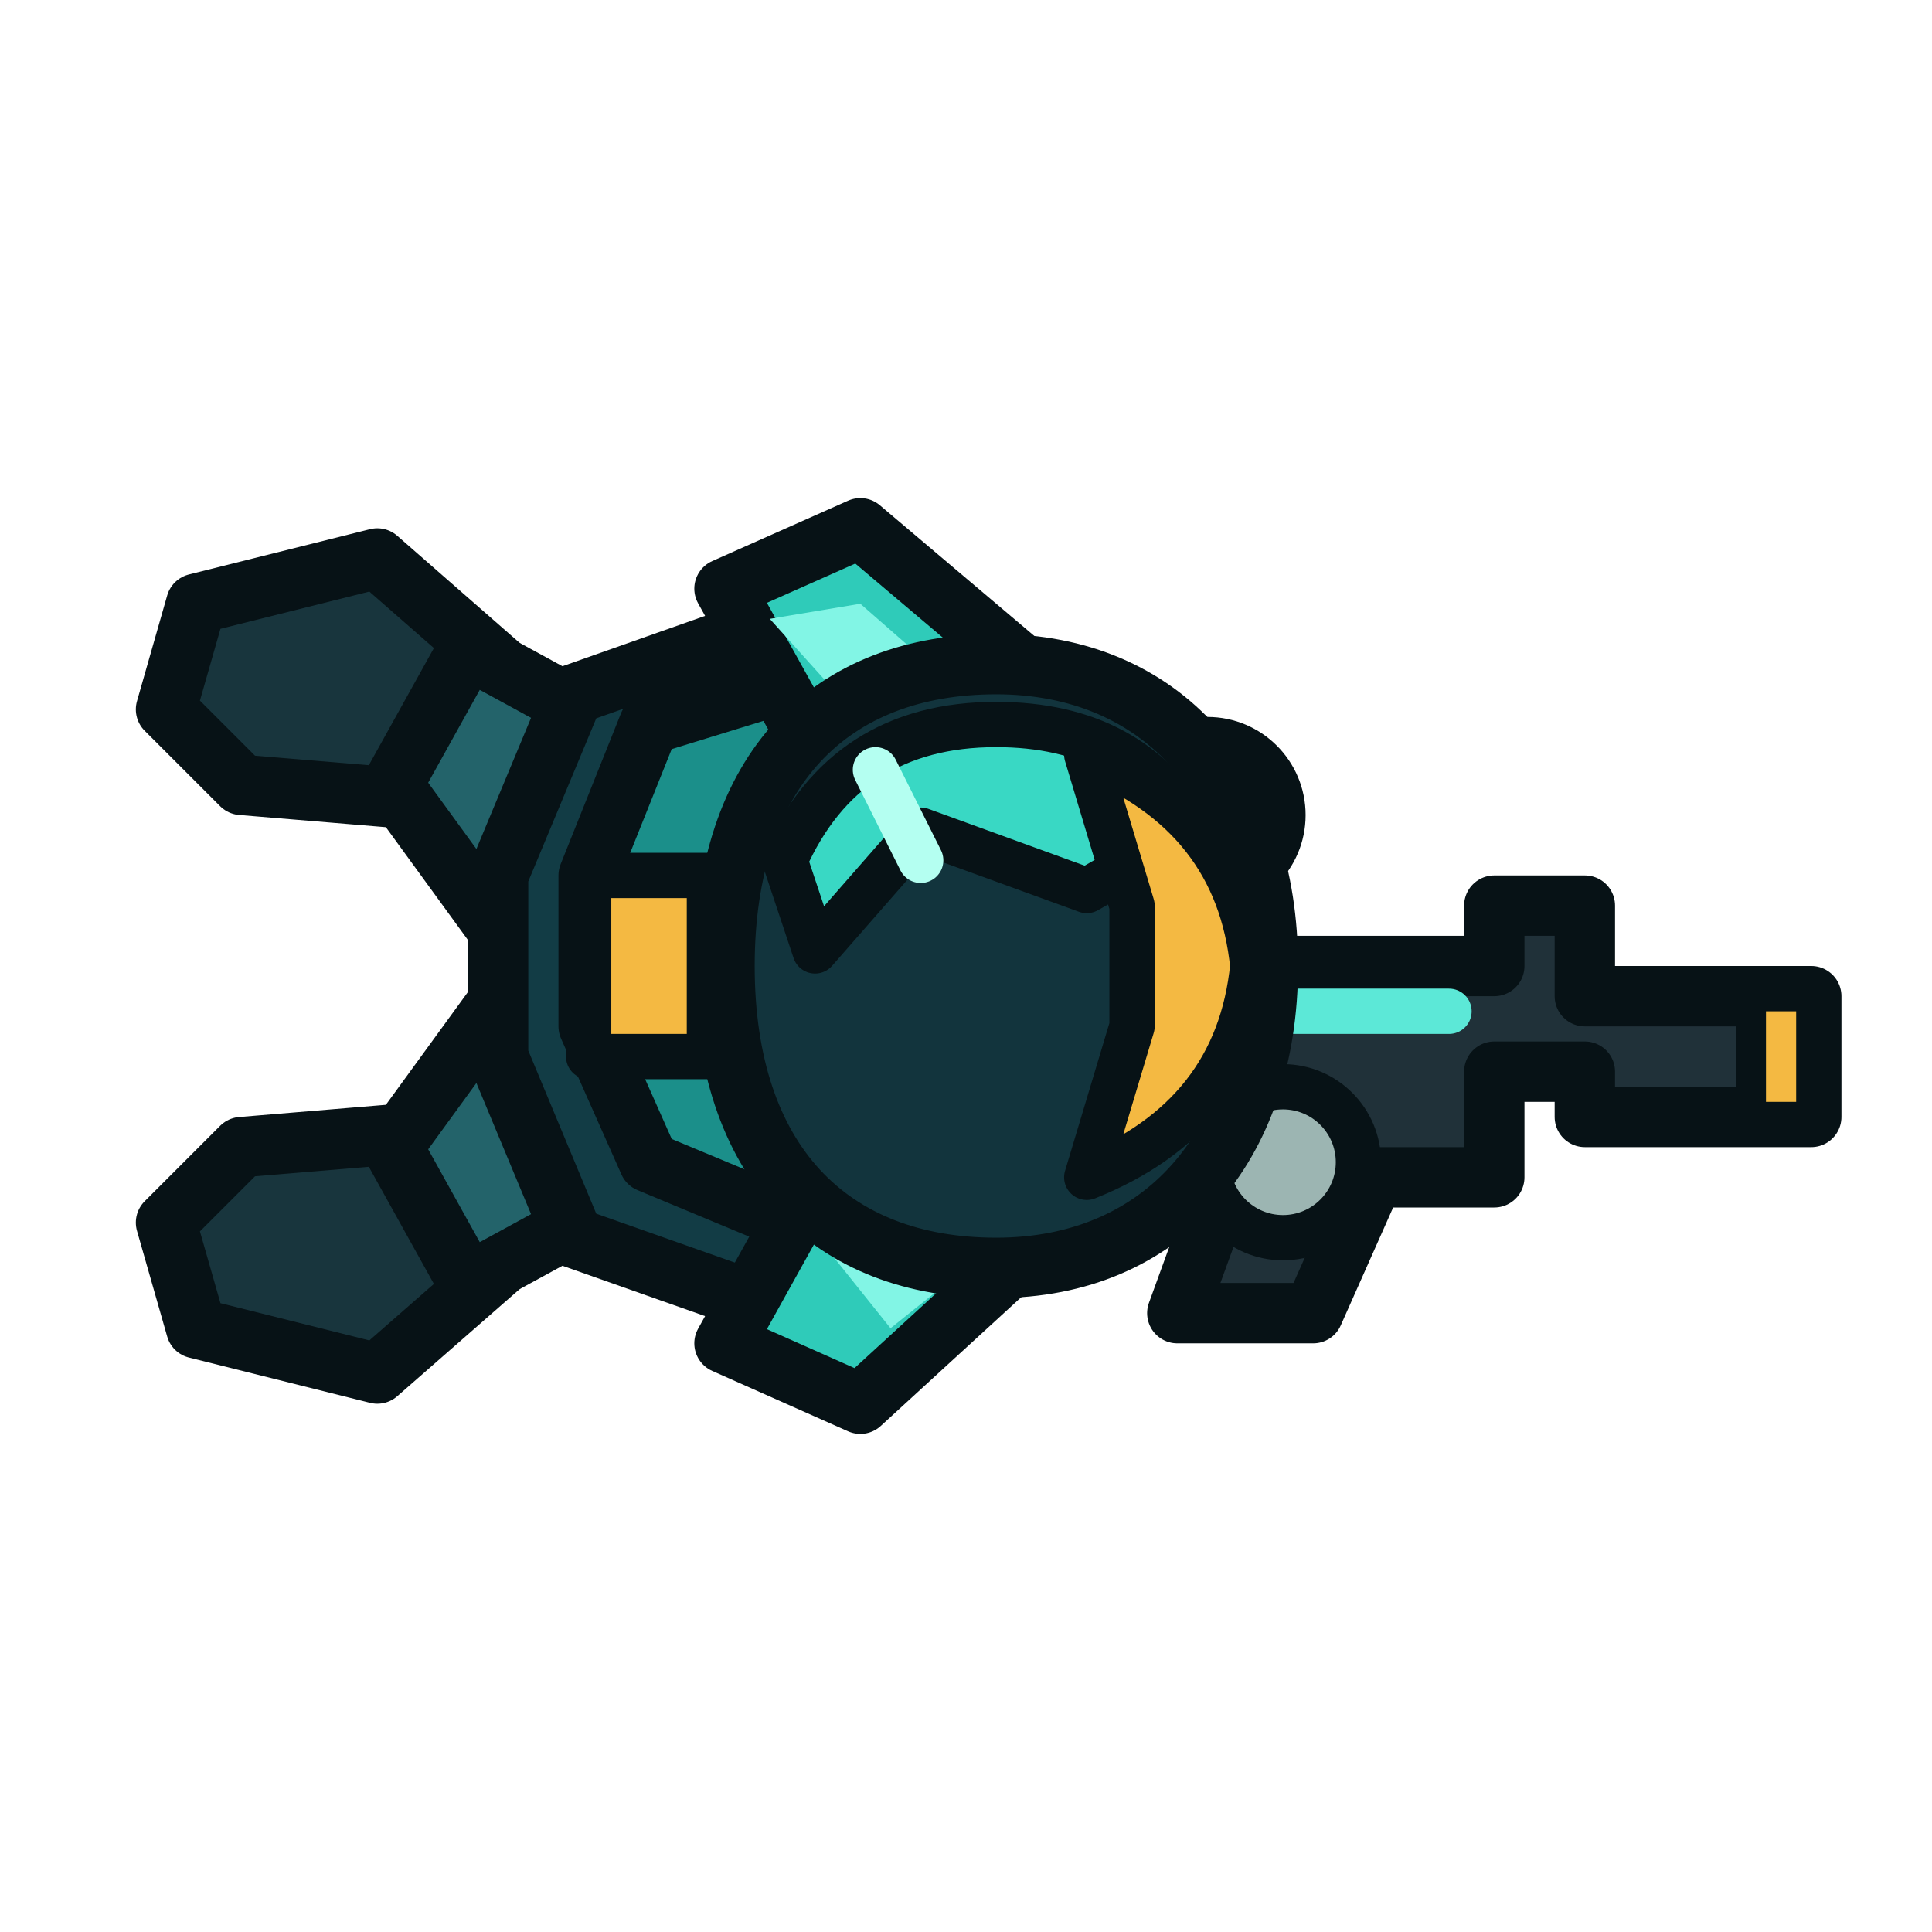
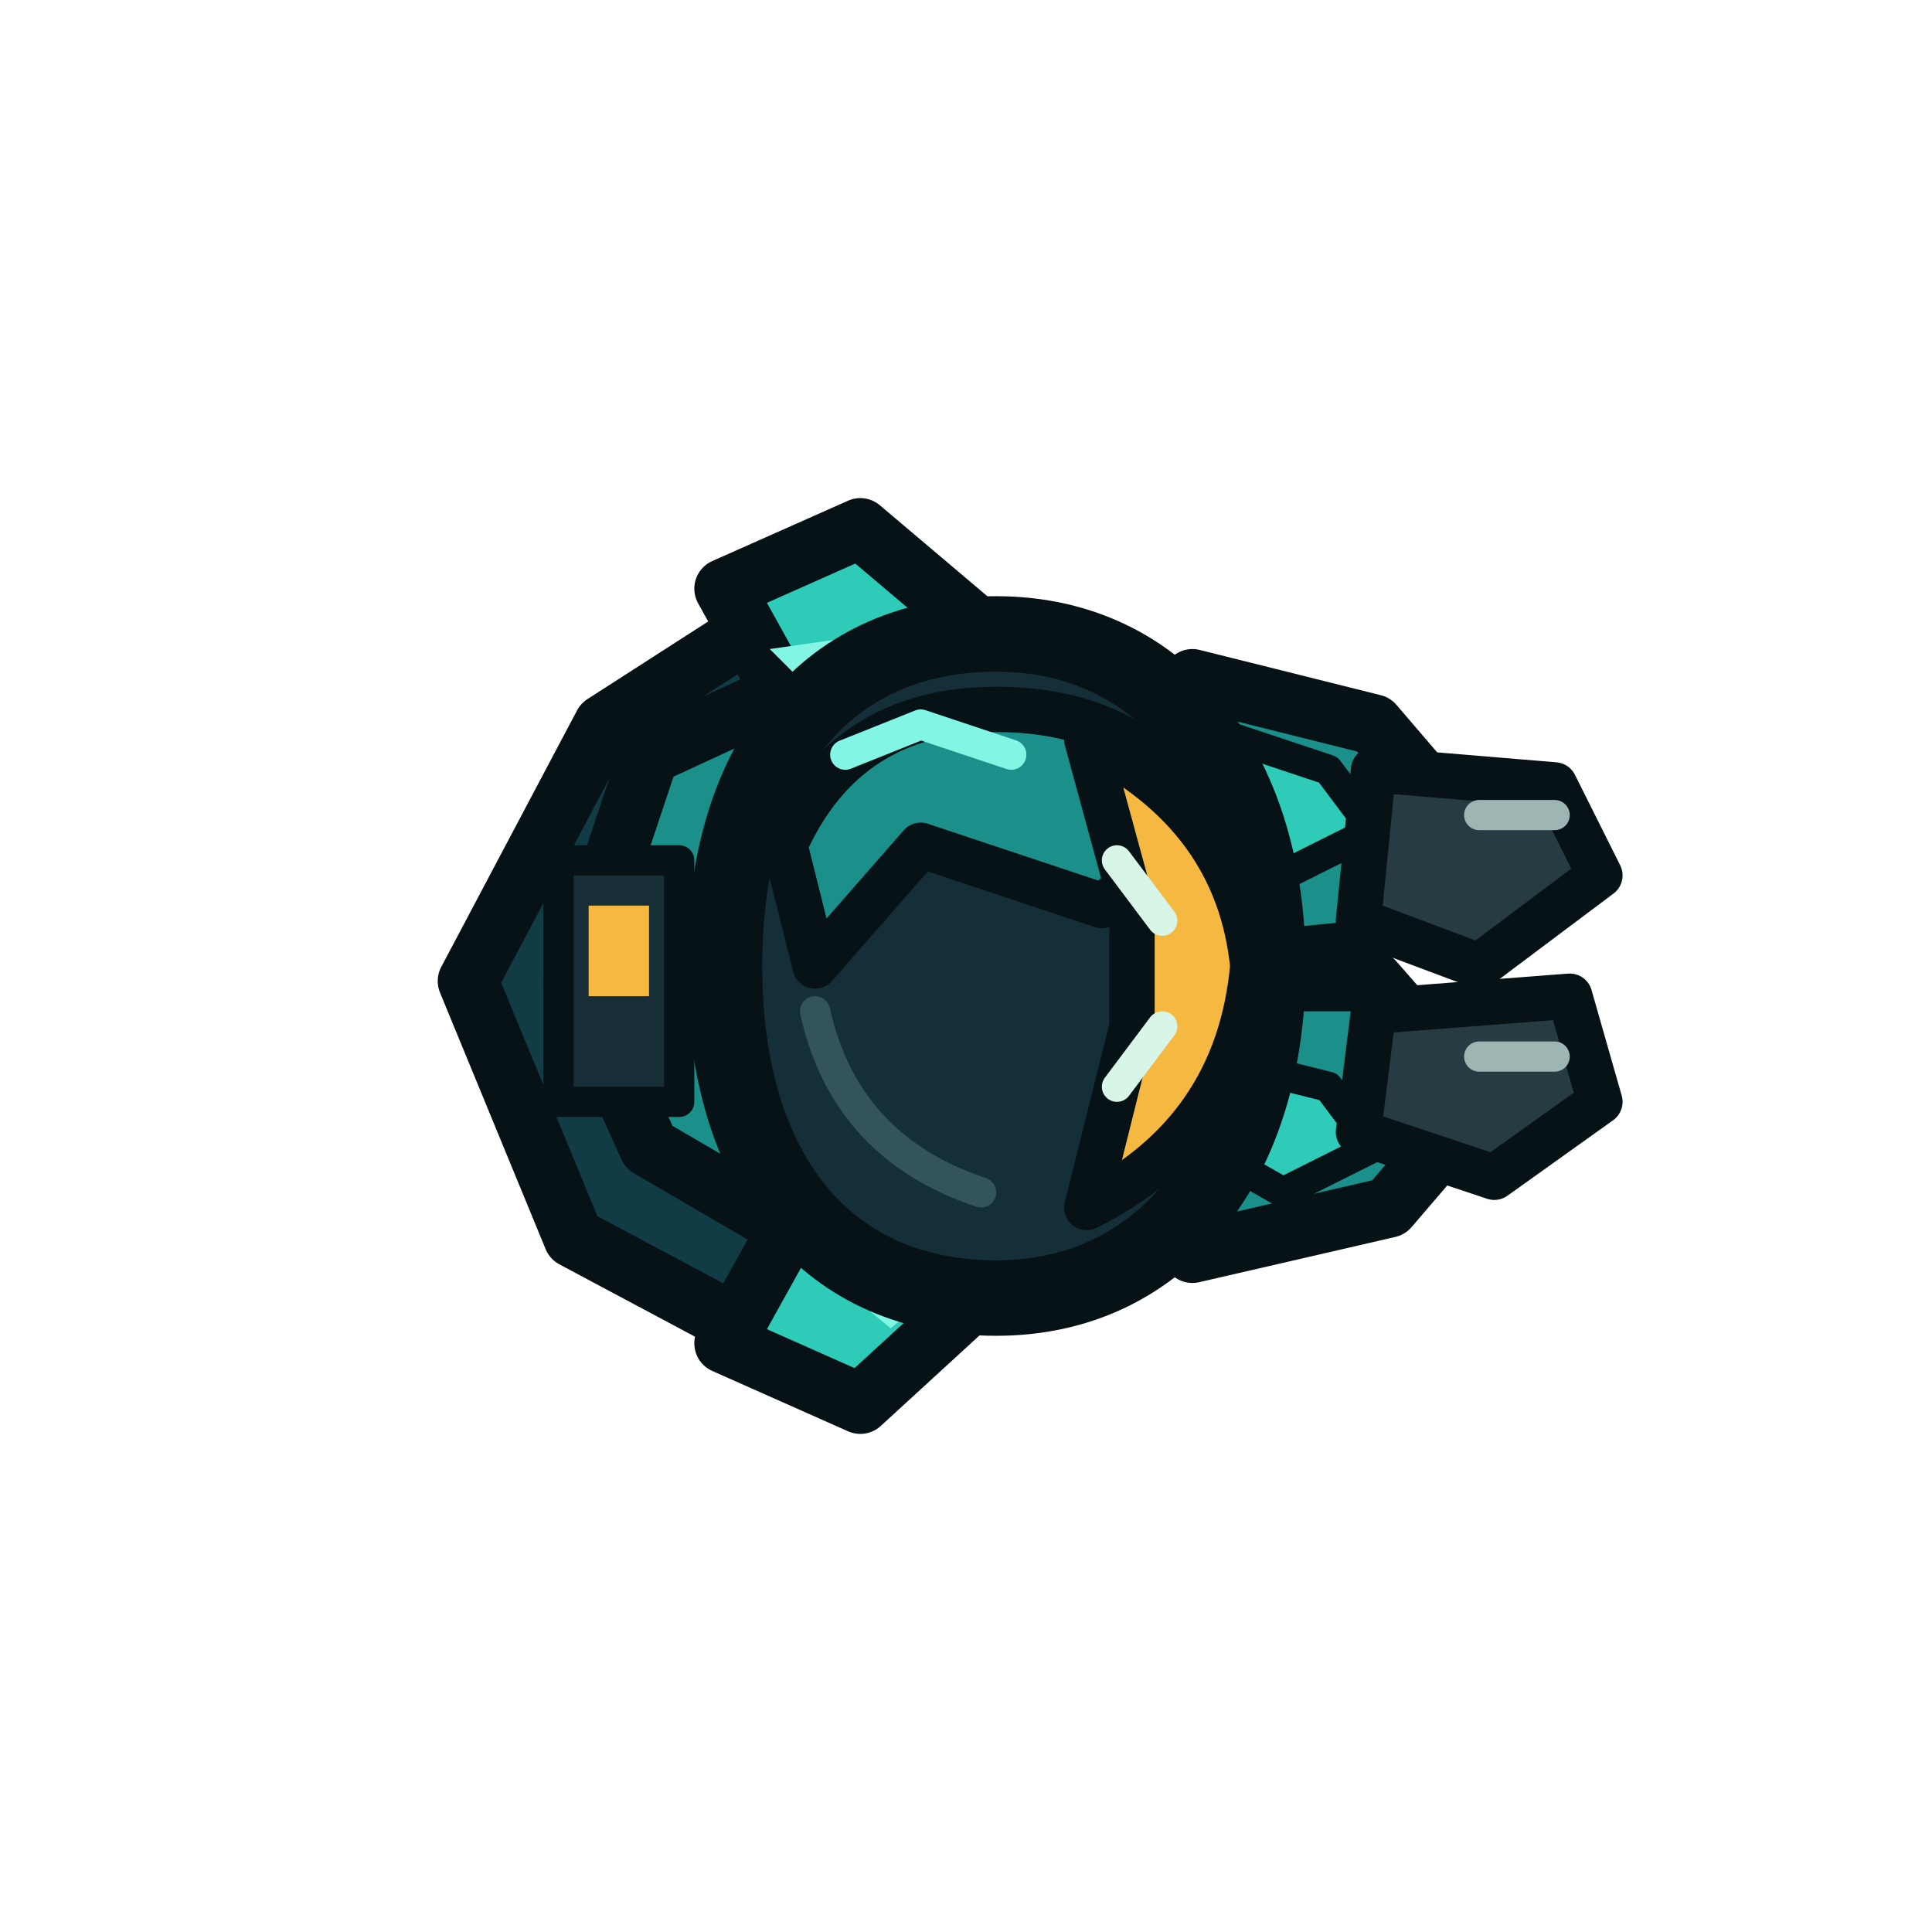
<svg xmlns="http://www.w3.org/2000/svg" width="128" height="128" viewBox="0 0 128 128" stroke-linecap="round" stroke-linejoin="round">
  <g stroke="#071216" stroke-width="4">
-     <path d="M13 40 25 37 33 44 28 53 16 52 11 47Z" fill="#18353d" />
-     <path d="M11 81 16 76 28 75 33 84 25 91 13 88Z" fill="#18353d" />
-     <path d="M42 49 31 43 26 52 34 63 45 63Z" fill="#23636a" />
-     <path d="M34 65 26 76 31 85 42 79 45 65Z" fill="#23636a" />
-     <path d="M38 46 55 40 72 47 78 58 78 70 72 81 55 88 38 82 33 70 33 58Z" fill="#123c45" />
-     <path d="M43 48 56 44 69 50 72 59 72 69 67 78 55 82 43 77 39 68 39 58Z" fill="#1b8f8a" />
-     <path d="M39 58H47V70H39Z" fill="#f4b942" stroke-width="3" />
+     <path d="M40 48 54 39 72 45 82 57 82 72 72 84 53 90 38 82 31 65Z" fill="#123c45" />
+     <path d="M43 50 56 44 69 49 75 58 75 70 68 78 55 83 43 76 38 65Z" fill="#1b8f8a" />
    <path d="M48 39 57 35 70 46 79 51 75 59 63 54 53 48Z" fill="#2fcbb9" />
    <path d="M53 80 63 74 75 69 80 77 69 82 57 93 48 89Z" fill="#2fcbb9" />
-     <path d="M51 41 57 40 65 47 60 51Z" fill="#82f5e5" stroke="none" />
-     <path d="M55 83 64 78 69 80 59 88Z" fill="#82f5e5" stroke="none" />
-     <path d="M74 65 64 60 59 65 69 75 78 74Z" fill="#263a40" />
-     <path d="M72 64H99V60H105V66H120V74H105V71H99V78H91L87 87H78L82 76H72Z" fill="#203139" />
-     <path d="M82 67H96" fill="none" stroke="#5ce8d7" stroke-width="3" />
-     <path d="M116 66H120V74H116Z" fill="#f4b942" stroke-width="2" />
-     <circle cx="80" cy="54" r="5" fill="#9cb5b2" stroke-width="3" />
-     <circle cx="85" cy="77" r="5" fill="#9cb5b2" stroke-width="3" />
-     <path d="M48 64C48 51 55 44 66 44S84 52 84 64 77 84 66 84 48 77 48 64Z" fill="#12343d" />
-     <path d="M52 57Q56 48 66 48 75 48 79 55L72 59 61 55 54 63Z" fill="#39d8c4" stroke-width="3" />
-     <path d="M72 50Q82 54 83 64 82 74 72 78L75 68 75 60Z" fill="#f4b942" stroke-width="3" />
-     <path d="M58 51 61 57" fill="none" stroke="#b4fff1" stroke-width="3" />
+     <path d="M51 43 58 42 65 47 60 52M53 83 63 78 69 80 59 88" fill="#82f5e5" stroke="none" />
+     <path d="M37 57H45V73H37Z" fill="#182e36" stroke-width="2" />
+     <path d="M39 60H43V66H39Z" fill="#f5b942" stroke="none" />
+     <path d="M71 57 79 45 91 48 97 55 90 63 80 64Z" fill="#1b8f8a" />
+     <path d="M79 48 88 51 91 55 85 58 77 57Z" fill="#2fcbb9" stroke-width="2" />
+     <path d="M70 73 79 83 92 80 98 73 91 65 80 65Z" fill="#1b8f8a" />
+     <path d="M78 75 85 79 91 76 88 72 80 70Z" fill="#2fcbb9" stroke-width="2" />
+     <path d="M91 51 103 52 106 58 98 64 90 61Z" fill="#263b42" stroke-width="3" />
+     <path d="M91 67 104 66 106 73 99 78 90 75Z" fill="#263b42" stroke-width="3" />
+     <path d="M98 54H103M98 70H103" stroke="#9db6b3" stroke-width="2" />
+     <path d="M48 64C48 50 55 42 66 42S84 51 84 64 77 86 66 86 48 78 48 64Z" fill="#142f38" stroke-width="5" />
+     <path d="M52 56Q56 47 66 47 76 47 80 55L73 60 61 56 54 64Z" fill="#1b8f8a" stroke-width="3" />
+     <path d="M72 49Q82 54 83 64 82 75 72 80L75 68 75 60Z" fill="#f5b942" stroke-width="3" />
+     <path d="M56 50 61 48 67 50" fill="none" stroke="#82f5e5" stroke-width="2" />
+     <path d="M54 67Q56 76 65 79" fill="none" stroke="#34545b" stroke-width="2" />
+     <path d="M74 57 77 61M74 72 77 68" stroke="#d7f6e8" stroke-width="2" />
  </g>
</svg>
